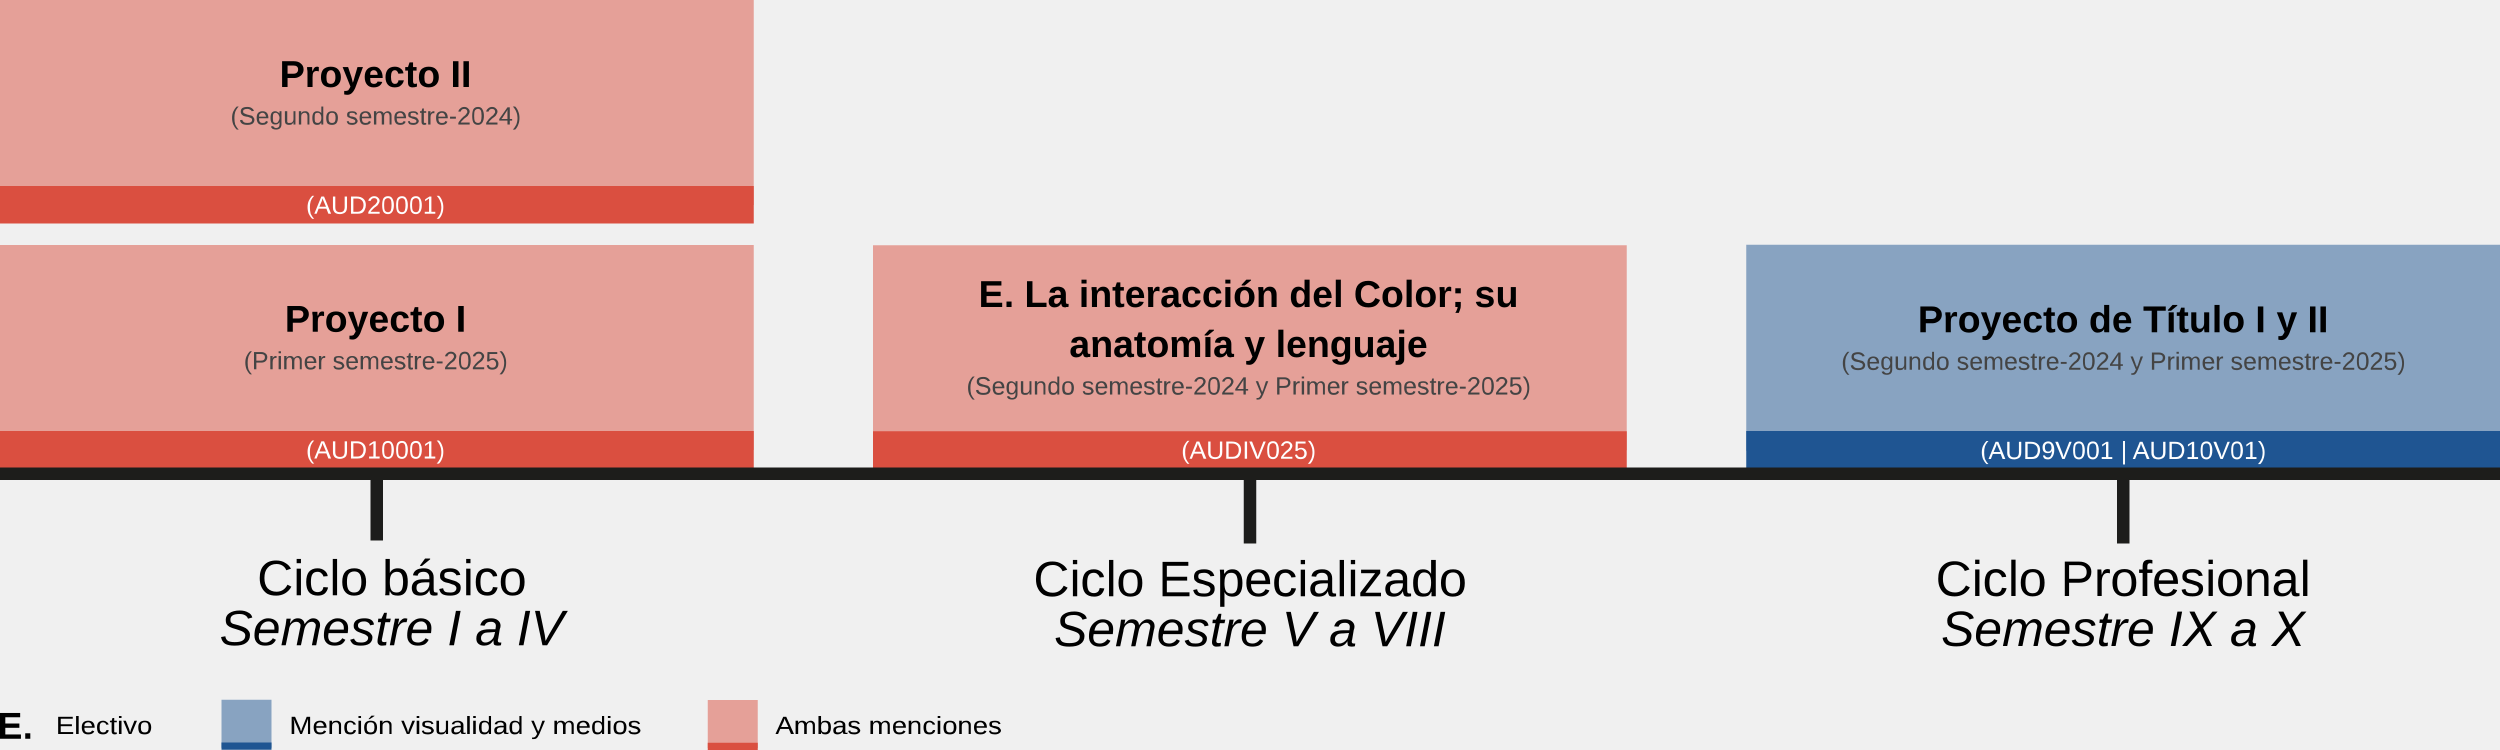
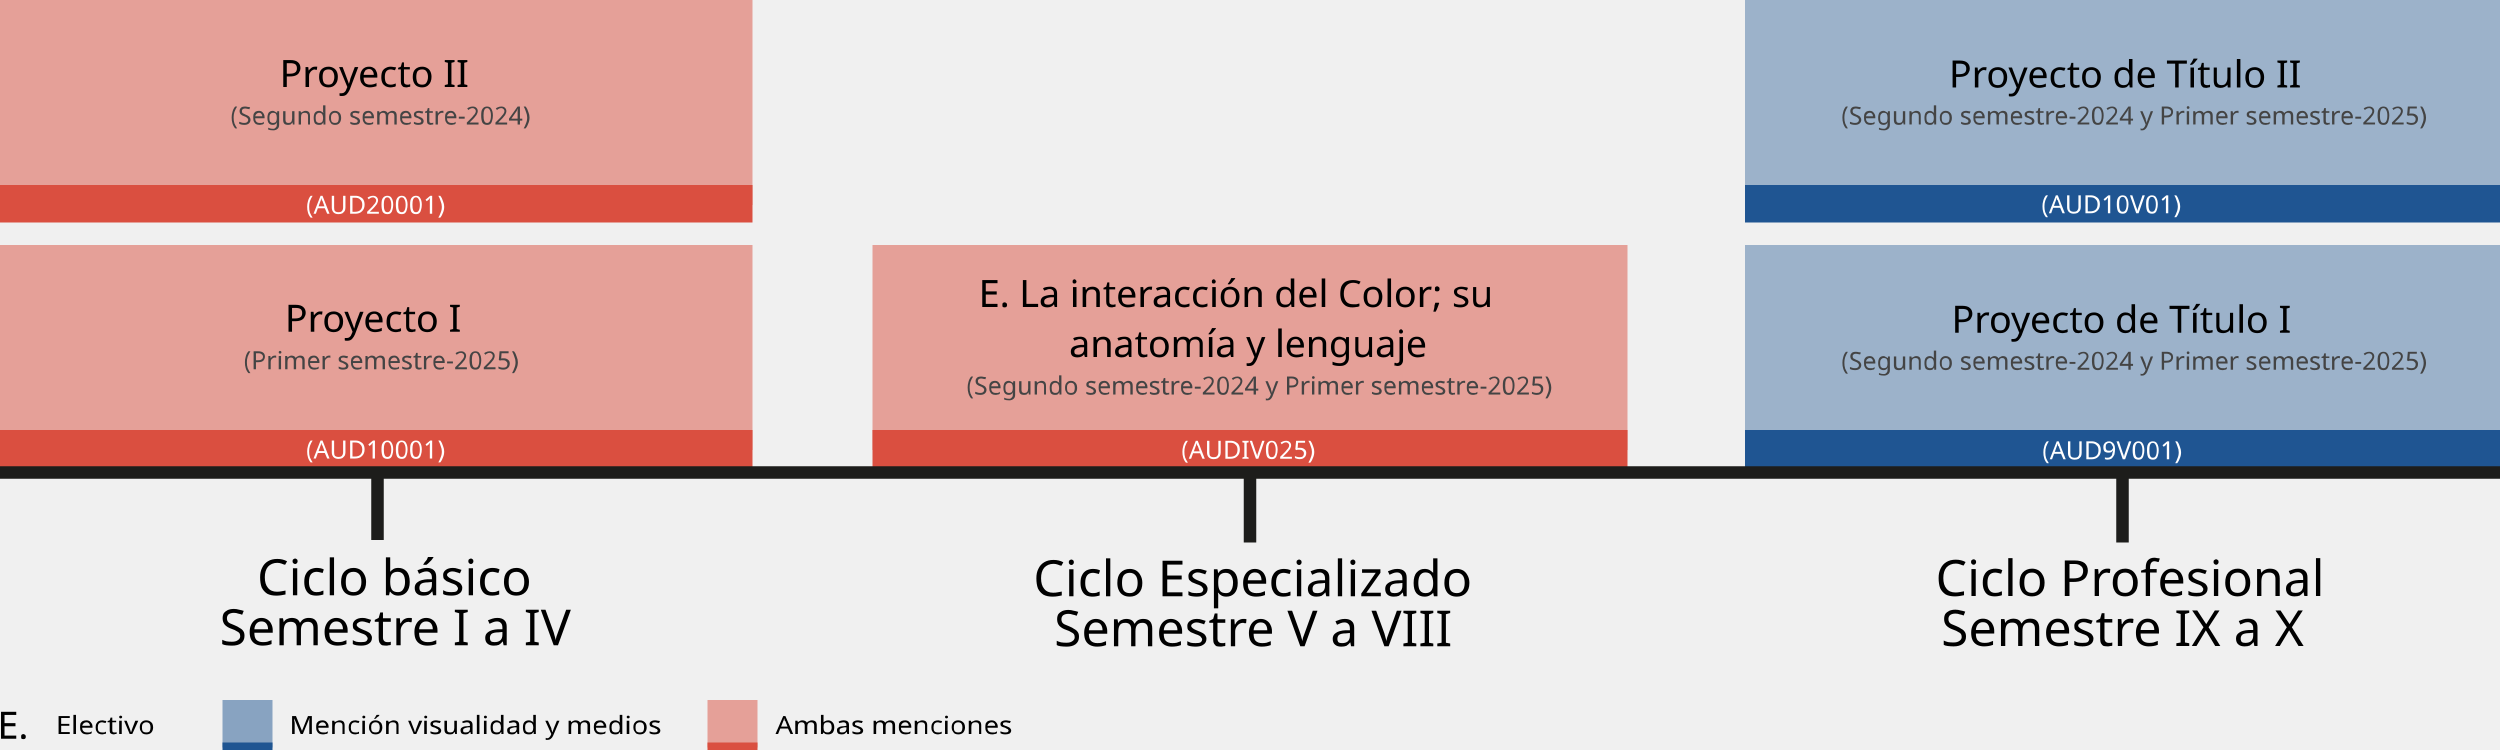
- <svg xmlns="http://www.w3.org/2000/svg" id="Capa_1" data-name="Capa 1" viewBox="0 0 100 30">
-   <defs>
-     <style>
-       .cls-1 {
-         font-family: Arial-BoldMT, Arial;
-         font-size: 1.5px;
-         font-weight: 700;
-       }
- 
-       .cls-1, .cls-2, .cls-3, .cls-4, .cls-5, .cls-6, .cls-7, .cls-8, .cls-9, .cls-10 {
-         isolation: isolate;
-       }
- 
-       .cls-11, .cls-2 {
-         fill: #1f5592;
-       }
- 
-       .cls-2, .cls-3 {
-         opacity: .5;
-       }
- 
-       .cls-3, .cls-12 {
-         fill: #da4f40;
-       }
- 
-       .cls-5 {
-         letter-spacing: -.05em;
-       }
- 
-       .cls-5, .cls-6, .cls-7, .cls-8, .cls-10 {
-         font-family: ArialMT, Arial;
-       }
- 
-       .cls-5, .cls-7 {
-         fill: #fff;
-       }
- 
-       .cls-5, .cls-7, .cls-8, .cls-10 {
-         font-size: 1px;
-       }
- 
-       .cls-6, .cls-9 {
-         font-size: 2px;
-       }
- 
-       .cls-8 {
-         fill: #444;
-       }
- 
-       .cls-9 {
-         font-family: Arial-ItalicMT, Arial;
-         font-style: italic;
-       }
- 
-       .cls-13 {
-         fill: none;
-         stroke: #1d1d1b;
-         stroke-miterlimit: 10;
-         stroke-width: .5px;
-       }
-     </style>
-   </defs>
+ <svg xmlns="http://www.w3.org/2000/svg" version="1.1" id="Capa_1" x="0px" y="0px" viewBox="0 0 100 30" style="enable-background:new 0 0 100 30;" xml:space="preserve">
+   <style type="text/css">
+ 	.st0{opacity:0.5;fill:#1F5592;enable-background:new    ;}
+ 	.st1{fill:#1F5592;}
+ 	.st2{font-family:'ArialMT';}
+ 	.st3{font-size:1px;}
+ 	.st4{opacity:0.5;fill:#DA4F40;enable-background:new    ;}
+ 	.st5{fill:#DA4F40;}
+ 	.st6{font-family:'Arial-BoldMT';}
+ 	.st7{font-size:1.5px;}
+ 	.st8{fill:#444444;}
+ 	.st9{fill:#FFFFFF;}
+ 	.st10{opacity:0.4;fill:#1F5592;enable-background:new    ;}
+ 	.st11{fill:none;stroke:#1D1D1B;stroke-width:0.5;stroke-miterlimit:10;}
+ 	.st12{font-size:2px;}
+ 	.st13{font-family:'Arial-ItalicMT';}
+ </style>
  <g id="Simbología">
    <g>
      <g>
-         <rect class="cls-2" x="8.86" y="27.99" width="2" height="1.92" />
-         <rect class="cls-11" x="8.86" y="29.7" width="2" height=".29" />
+         <rect x="8.9" y="28" class="st0" width="2" height="1.9" />
+         <rect x="8.9" y="29.7" class="st1" width="2" height="0.3" />
      </g>
-       <g class="cls-4">
-         <text class="cls-10" transform="translate(11.58 29.36) scale(1.1 1)">
-           <tspan x="0" y="0">Mención visualidad y medios</tspan>
-         </text>
+       <g>
+         <text transform="matrix(1.1 0 0 1 11.5806 29.3602)" class="st2 st3">Mención visualidad y medios</text>
      </g>
    </g>
    <g>
      <g>
-         <rect class="cls-3" x="28.31" y="28" width="2" height="1.92" />
-         <rect class="cls-12" x="28.31" y="29.71" width="2" height=".29" />
+         <rect x="28.3" y="28" class="st4" width="2" height="1.9" />
+         <rect x="28.3" y="29.7" class="st5" width="2" height="0.3" />
      </g>
-       <g class="cls-4">
-         <text class="cls-10" transform="translate(31.02 29.36) scale(1.1 1)">
-           <tspan x="0" y="0">Ambas menciones</tspan>
-         </text>
+       <g>
+         <text transform="matrix(1.1 0 0 1 31.0205 29.3602)" class="st2 st3">Ambas menciones</text>
      </g>
    </g>
    <g>
-       <g class="cls-4">
-         <text class="cls-10" transform="translate(2.24 29.36) scale(1.1 1)">
-           <tspan x="0" y="0">Electivo</tspan>
-         </text>
+       <g>
+         <text transform="matrix(1.1 0 0 1 2.2402 29.3602)" class="st2 st3">Electivo</text>
      </g>
-       <g class="cls-4">
-         <text class="cls-1" transform="translate(-.1 29.55)">
-           <tspan x="0" y="0">E.</tspan>
-         </text>
+       <g>
+         <text transform="matrix(1 0 0 1 -0.1 29.55)" class="st6 st7">E.</text>
      </g>
    </g>
  </g>
-   <g id="Cuadros">
-     <g>
-       <rect class="cls-3" y="9.8" width="30.15" height="8.2" />
-       <rect class="cls-12" y="17.24" width="30.15" height="1.5" />
-     </g>
-     <g class="cls-4">
-       <text class="cls-1" transform="translate(11.4 13.27)">
-         <tspan x="0" y="0">Proyecto I</tspan>
-       </text>
-       <text class="cls-8" transform="translate(9.75 14.77)">
-         <tspan x="0" y="0">(Primer semestre-2025)</tspan>
-       </text>
-     </g>
-     <g class="cls-4">
-       <text class="cls-7" transform="translate(12.24 18.34)">
-         <tspan x="0" y="0">(AUD10001)</tspan>
-       </text>
-     </g>
-     <g>
-       <rect class="cls-2" x="69.85" y="9.79" width="30.15" height="8.24" />
-       <rect class="cls-11" x="69.85" y="17.24" width="30.15" height="1.49" />
-     </g>
-     <g class="cls-4">
-       <text class="cls-1" transform="translate(76.72 13.29)">
-         <tspan x="0" y="0">Proyecto de Título I y II</tspan>
-       </text>
-       <text class="cls-8" transform="translate(73.65 14.79)">
-         <tspan x="0" y="0">(Segundo semestre-2024 y Primer semestre-2025)</tspan>
-       </text>
-     </g>
-     <g class="cls-4">
-       <text class="cls-7" transform="translate(79.21 18.36)">
-         <tspan x="0" y="0">(AUD9V001 |</tspan>
-       </text>
-       <text class="cls-5" transform="translate(85.08 18.36)">
-         <tspan x="0" y="0"> </tspan>
-       </text>
-       <text class="cls-7" transform="translate(85.31 18.36)">
-         <tspan x="0" y="0">AUD10V01)</tspan>
-       </text>
-     </g>
-     <g>
-       <rect class="cls-3" width="30.15" height="8.2" />
-       <rect class="cls-12" y="7.44" width="30.15" height="1.5" />
-     </g>
-     <g class="cls-4">
-       <text class="cls-1" transform="translate(11.19 3.48)">
-         <tspan x="0" y="0">Proyecto II</tspan>
-       </text>
-       <text class="cls-8" transform="translate(9.22 4.98)">
-         <tspan x="0" y="0">(Segundo semestre-2024)</tspan>
-       </text>
-     </g>
-     <g class="cls-4">
-       <text class="cls-7" transform="translate(12.24 8.55)">
-         <tspan x="0" y="0">(AUD20001)</tspan>
-       </text>
-     </g>
-     <g>
-       <rect class="cls-3" x="34.92" y="9.81" width="30.15" height="8.2" />
-       <rect class="cls-12" x="34.92" y="17.25" width="30.15" height="1.5" />
-     </g>
-     <g class="cls-4">
-       <text class="cls-1" transform="translate(39.15 12.28)">
-         <tspan x="0" y="0">E. La interacción del Color; su </tspan>
-       </text>
-       <text class="cls-1" transform="translate(42.77 14.28)">
-         <tspan x="0" y="0">anatomía y lenguaje</tspan>
-       </text>
-       <text class="cls-8" transform="translate(38.66 15.78)">
-         <tspan x="0" y="0">(Segundo semestre-2024 y Primer semestre-2025)</tspan>
-       </text>
-     </g>
-     <g class="cls-4">
-       <text class="cls-7" transform="translate(47.25 18.35)">
-         <tspan x="0" y="0">(AUDIV025)</tspan>
-       </text>
-     </g>
+   <g>
+     <rect y="9.8" class="st4" width="30.1" height="8.2" />
+     <rect y="17.2" class="st5" width="30.1" height="1.5" />
+   </g>
+   <g>
+     <text transform="matrix(1 0 0 1 11.4 13.27)" class="st6 st7">Proyecto I</text>
+     <text transform="matrix(1 0 0 1 9.75 14.77)" class="st8 st2 st3">(Primer semestre-2025)</text>
+   </g>
+   <g>
+     <text transform="matrix(1 0 0 1 12.24 18.34)" class="st9 st2 st3">(AUD10001)</text>
+   </g>
+   <g>
+     <rect x="69.8" y="9.8" class="st10" width="30.2" height="8.2" />
+     <rect x="69.8" y="17.2" class="st1" width="30.2" height="1.5" />
+   </g>
+   <g>
+     <text transform="matrix(1 0 0 1 78.0662 13.3097)" class="st6 st7">Proyecto de Título I</text>
+     <text transform="matrix(1 0 0 1 73.65 14.79)" class="st8 st2 st3">(Segundo semestre-2024 y Primer semestre-2025)</text>
+   </g>
+   <g>
+     <text transform="matrix(1 0 0 1 81.6883 18.3715)" class="st9 st2 st3">(AUD9V001)</text>
+   </g>
+   <g>
+     <rect y="0" class="st4" width="30.1" height="8.2" />
+     <rect y="7.4" class="st5" width="30.1" height="1.5" />
+   </g>
+   <g>
+     <text transform="matrix(1 0 0 1 11.19 3.48)" class="st6 st7">Proyecto II</text>
+     <text transform="matrix(1 0 0 1 9.22 4.98)" class="st8 st2 st3">(Segundo semestre-2024)</text>
+   </g>
+   <g>
+     <text transform="matrix(1 0 0 1 12.24 8.55)" class="st9 st2 st3">(AUD20001)</text>
+   </g>
+   <g>
+     <rect x="34.9" y="9.8" class="st4" width="30.2" height="8.2" />
+     <rect x="34.9" y="17.2" class="st5" width="30.2" height="1.5" />
+   </g>
+   <g>
+     <text transform="matrix(1 0 0 1 39.15 12.28)" class="st6 st7">E. La interacción del Color; su</text>
+     <text transform="matrix(1 0 0 1 42.77 14.28)" class="st6 st7">anatomía y lenguaje</text>
+     <text transform="matrix(1 0 0 1 38.66 15.78)" class="st8 st2 st3">(Segundo semestre-2024 y Primer semestre-2025)</text>
+   </g>
+   <g>
+     <text transform="matrix(1 0 0 1 47.25 18.35)" class="st9 st2 st3">(AUDIV025)</text>
  </g>
  <g id="Línea">
    <g>
-       <line class="cls-13" x1="15.07" y1="21.62" x2="15.07" y2="18.82" />
-       <line class="cls-13" y1="18.95" x2="100" y2="18.95" />
-       <line class="cls-13" x1="50" y1="21.74" x2="50" y2="18.95" />
-       <line class="cls-13" x1="84.93" y1="21.74" x2="84.93" y2="18.95" />
+       <line class="st11" x1="15.1" y1="21.6" x2="15.1" y2="18.8" />
+       <line class="st11" x1="0" y1="18.9" x2="100" y2="18.9" />
+       <line class="st11" x1="50" y1="21.7" x2="50" y2="18.9" />
+       <line class="st11" x1="84.9" y1="21.7" x2="84.9" y2="18.9" />
    </g>
-     <g class="cls-4">
-       <text class="cls-6" transform="translate(10.28 23.81)">
-         <tspan x="0" y="0">Ciclo básico</tspan>
-       </text>
-       <text class="cls-9" transform="translate(8.78 25.81)">
-         <tspan x="0" y="0">Semestre I a IV</tspan>
-       </text>
+     <g>
+       <text transform="matrix(1 0 0 1 10.28 23.81)" class="st2 st12">Ciclo básico</text>
+       <text transform="matrix(1 0 0 1 8.78 25.81)" class="st13 st12">Semestre I a IV</text>
    </g>
-     <g class="cls-4">
-       <text class="cls-6" transform="translate(41.33 23.85)">
-         <tspan x="0" y="0">Ciclo Especializado</tspan>
-       </text>
-       <text class="cls-9" transform="translate(42.16 25.85)">
-         <tspan x="0" y="0">Semestre V a VIII</tspan>
-       </text>
+     <g>
+       <text transform="matrix(1 0 0 1 41.33 23.85)" class="st2 st12">Ciclo Especializado</text>
+       <text transform="matrix(1 0 0 1 42.16 25.85)" class="st13 st12">Semestre V a VIII</text>
    </g>
-     <g class="cls-4">
-       <text class="cls-6" transform="translate(77.42 23.84)">
-         <tspan x="0" y="0">Ciclo Profesional</tspan>
-       </text>
-       <text class="cls-9" transform="translate(77.64 25.84)">
-         <tspan x="0" y="0">Semestre IX a X</tspan>
-       </text>
+     <g>
+       <text transform="matrix(1 0 0 1 77.42 23.84)" class="st2 st12">Ciclo Profesional</text>
+       <text transform="matrix(1 0 0 1 77.64 25.84)" class="st13 st12">Semestre IX a X</text>
    </g>
  </g>
+   <g>
+     <rect x="69.8" y="0" class="st10" width="30.2" height="8.2" />
+     <rect x="69.8" y="7.4" class="st1" width="30.2" height="1.5" />
+   </g>
+   <g>
+     <text transform="matrix(1 0 0 1 77.9631 3.4993)" class="st6 st7">Proyecto de Título II</text>
+     <text transform="matrix(1 0 0 1 73.65 4.9798)" class="st8 st2 st3">(Segundo semestre-2024 y Primer semestre-2025)</text>
+   </g>
+   <g>
+     <text transform="matrix(1 0 0 1 81.6524 8.5319)" class="st9 st2 st3">(AUD10V01)</text>
+   </g>
</svg>
